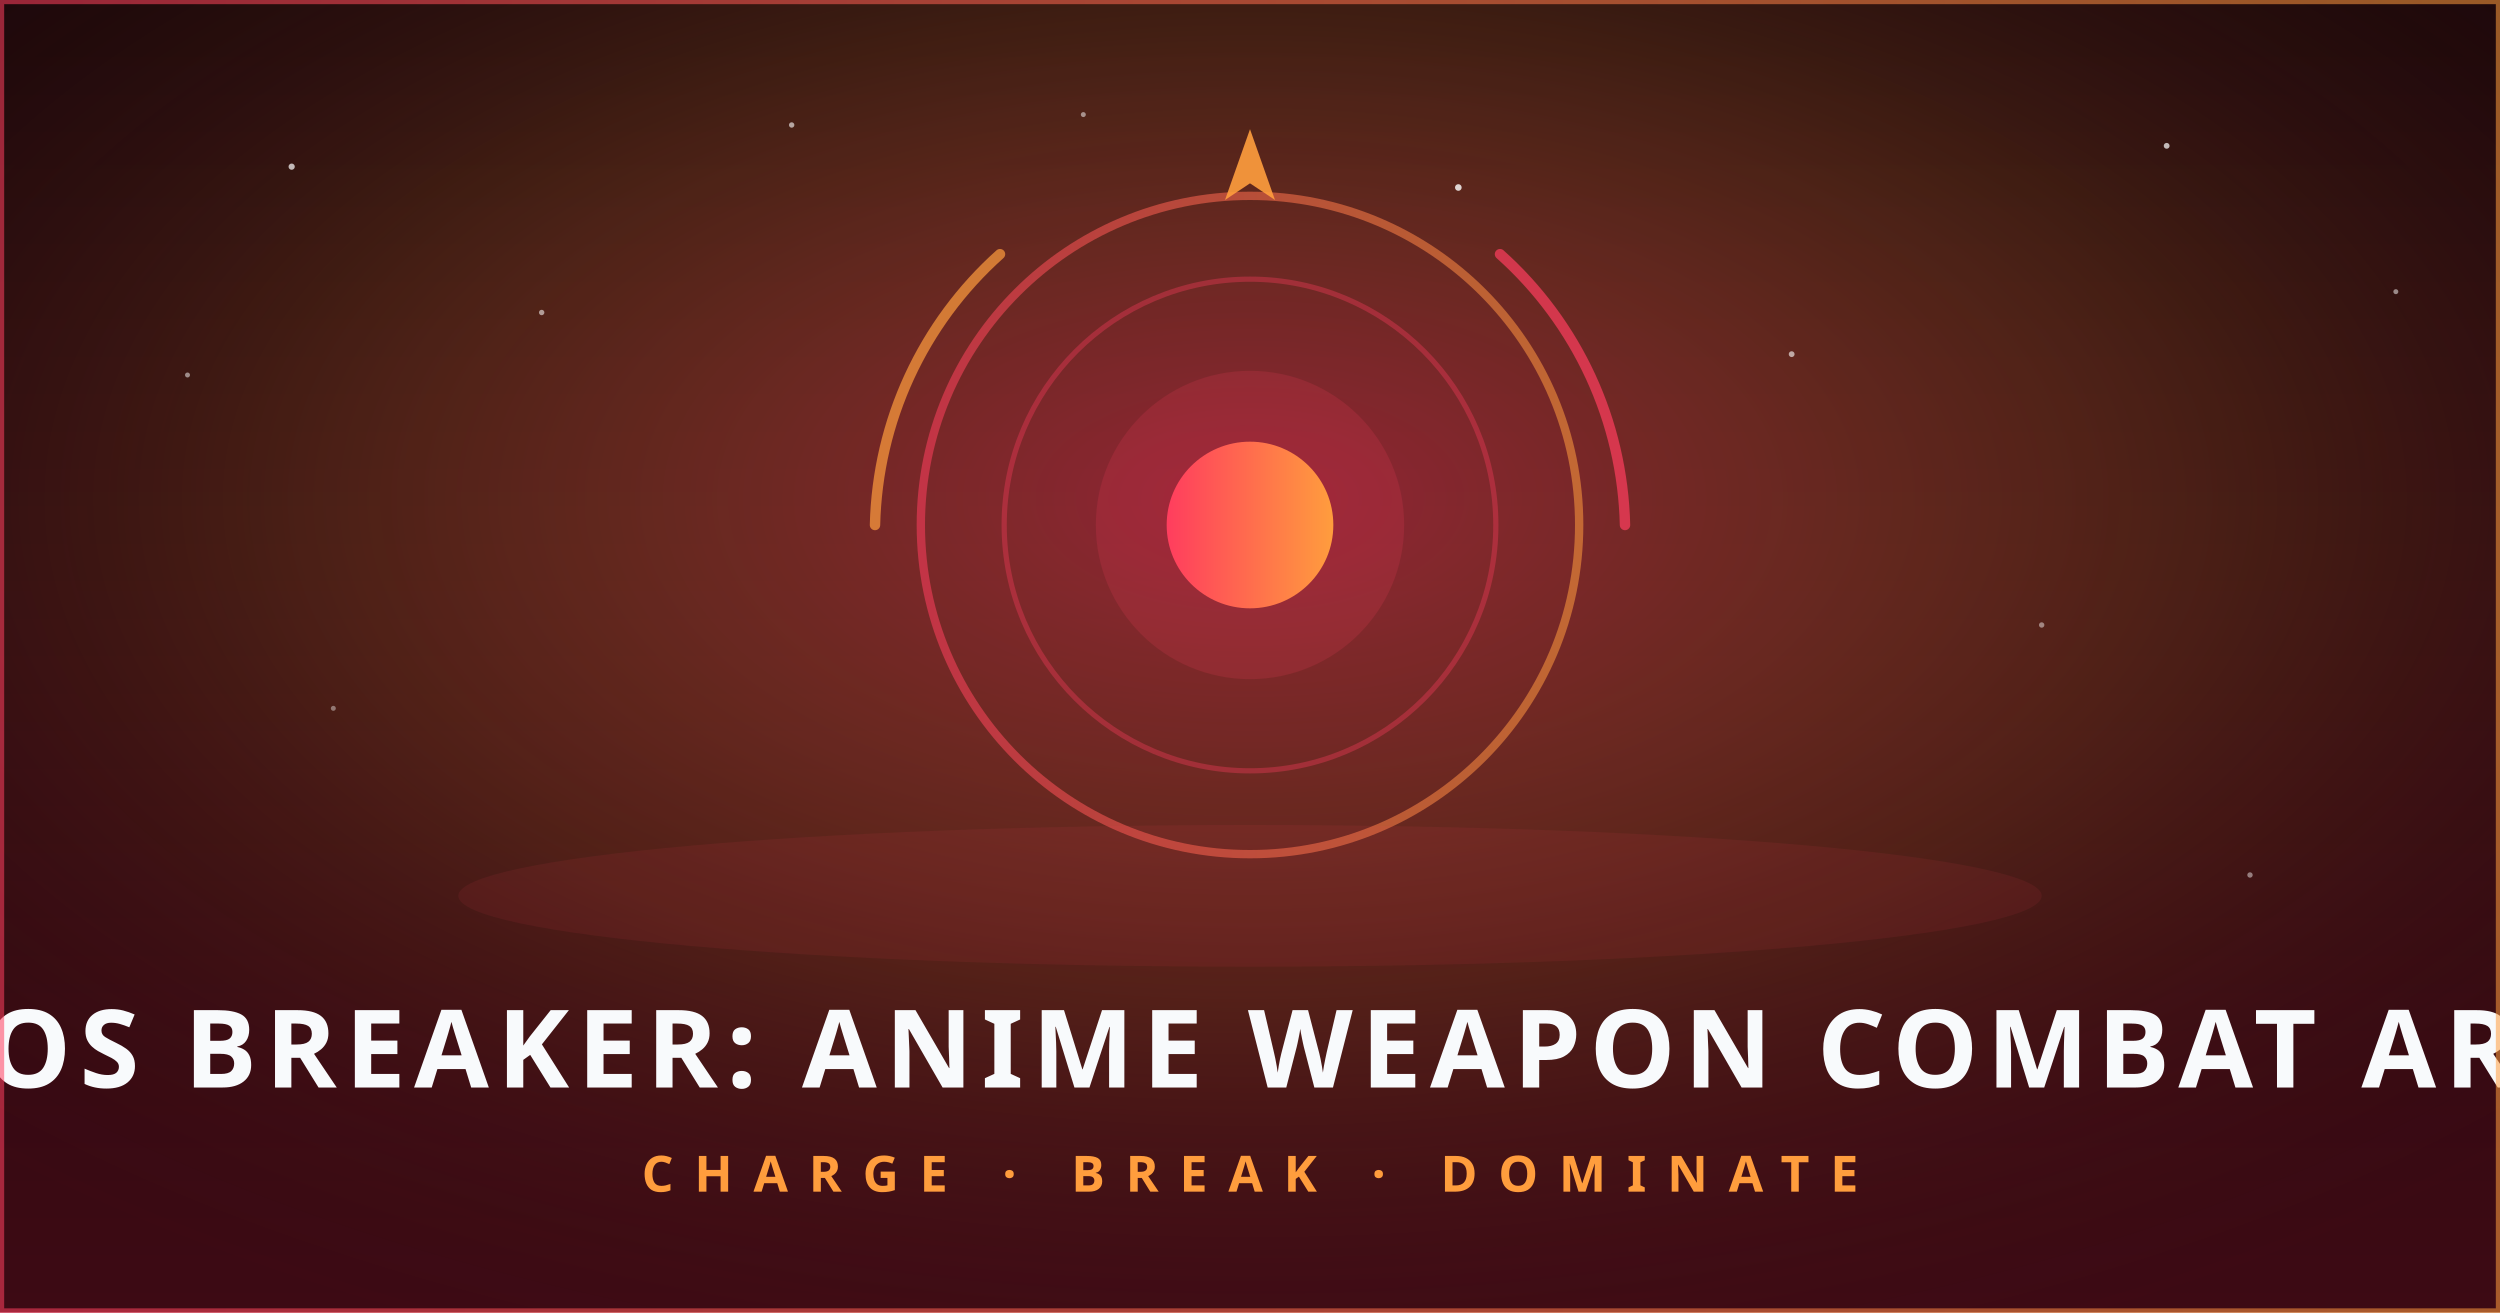
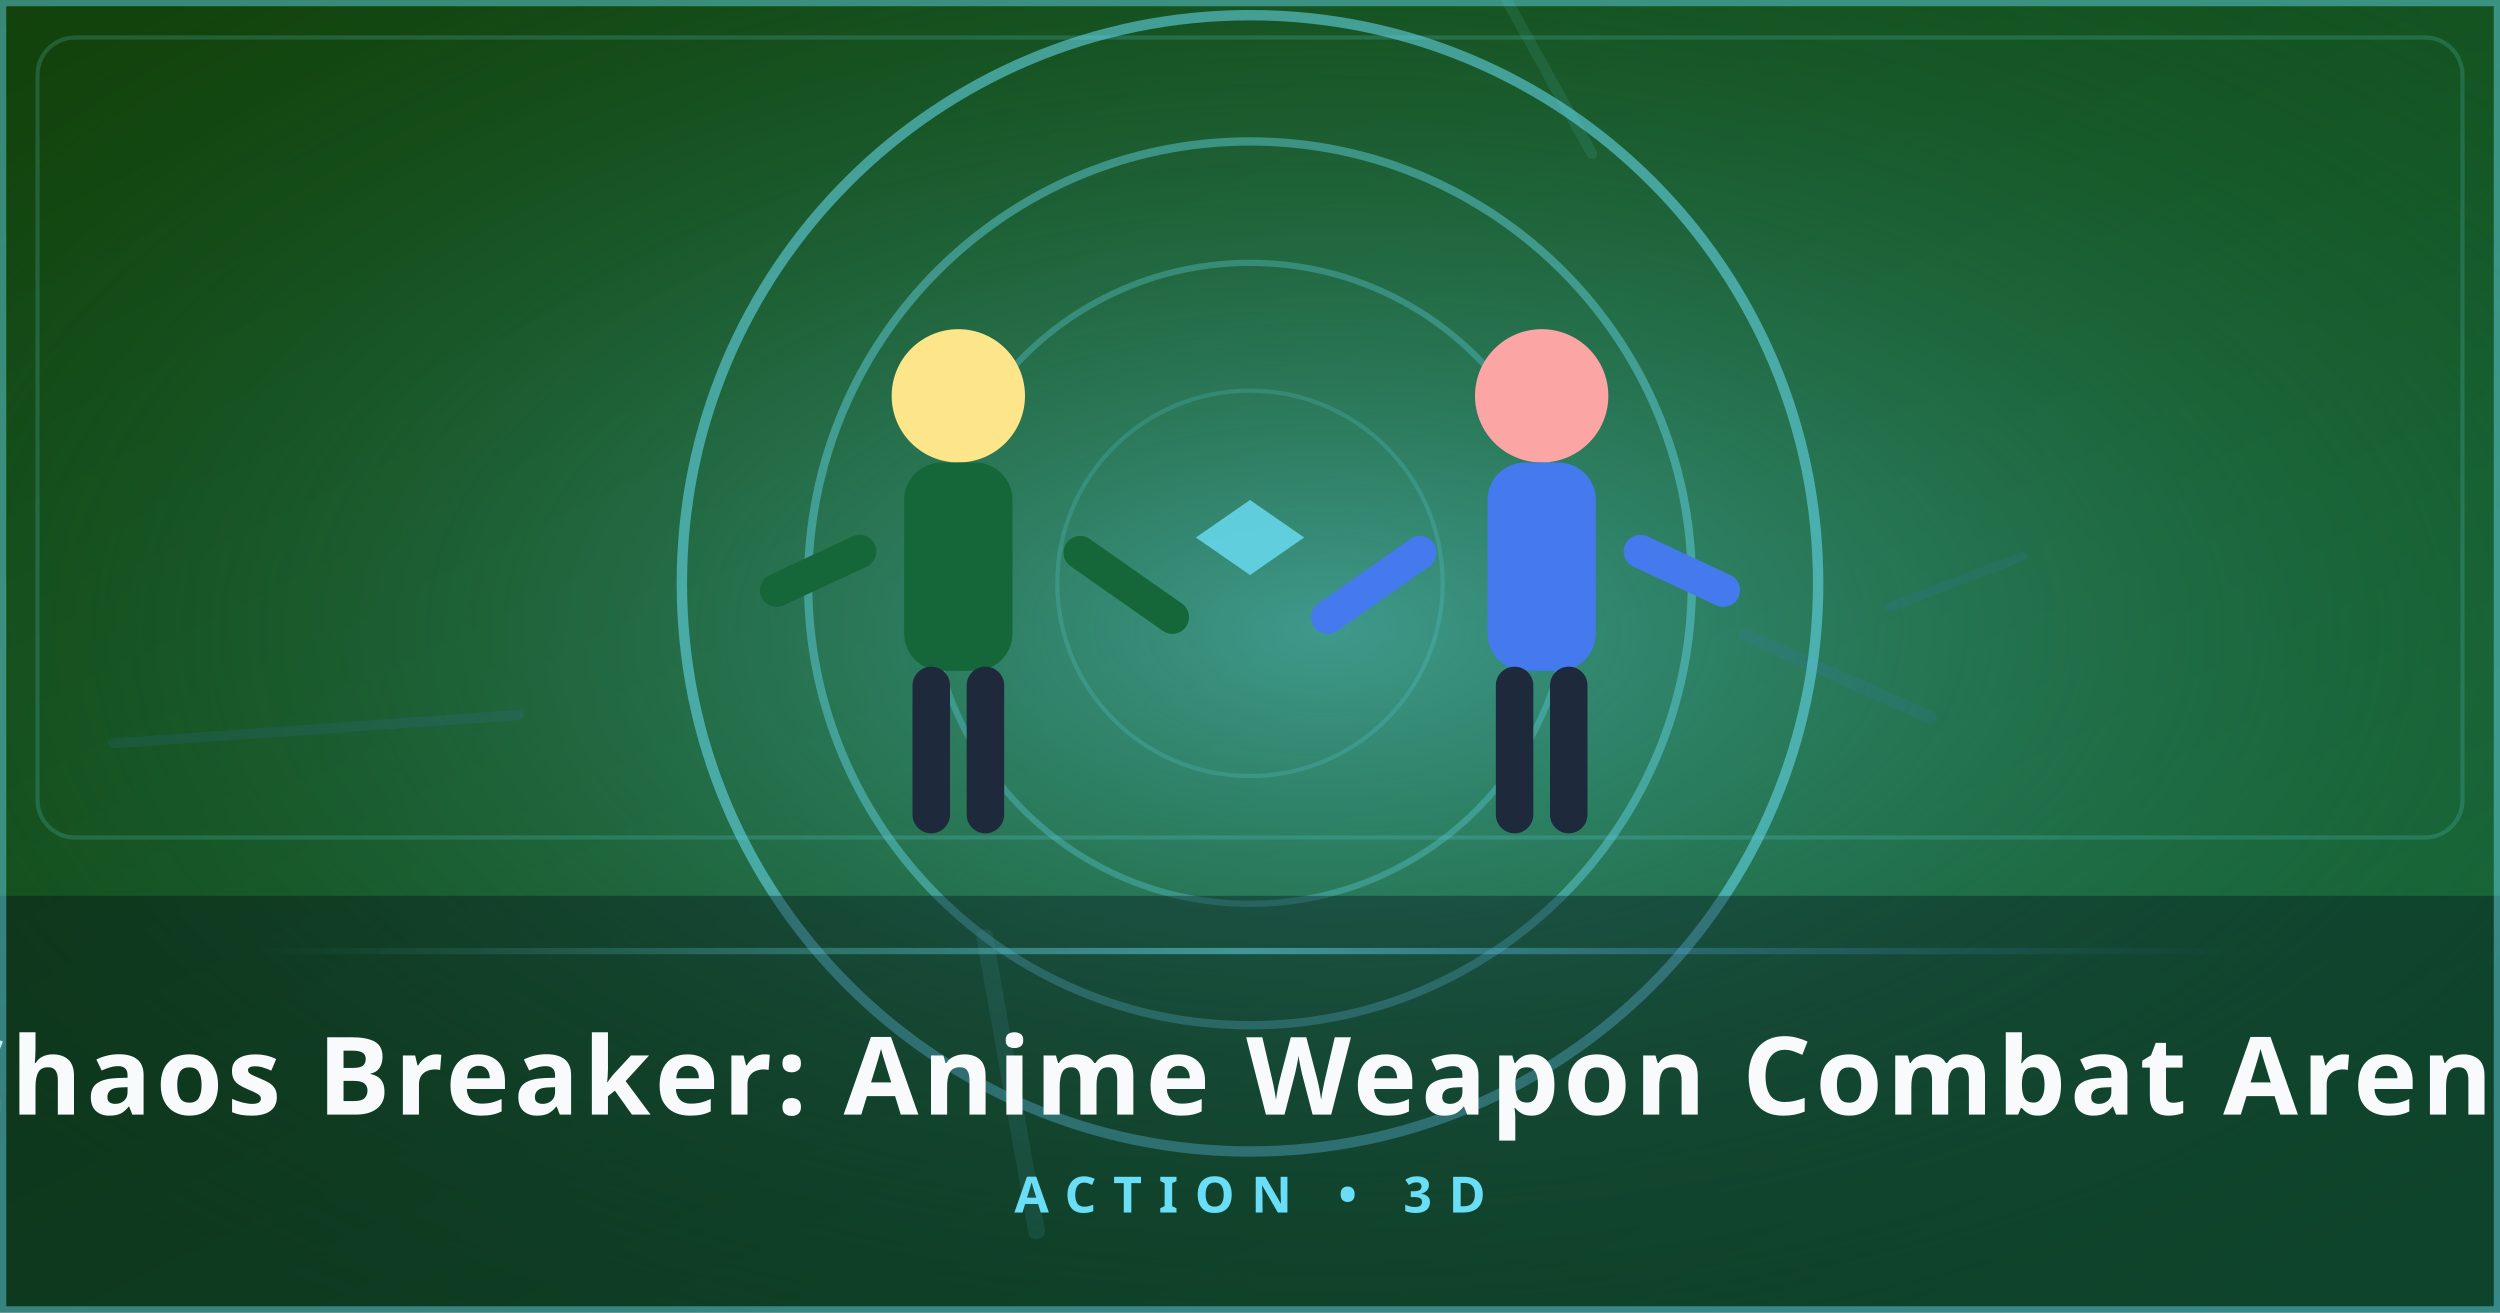
<svg xmlns="http://www.w3.org/2000/svg" viewBox="0 0 1200 630" width="1200" height="630" role="img" aria-label="Chaos Breaker: Anime Weapon Combat Arena">
  <defs>
-     <linearGradient id="bg" x1="0" y1="0" x2="0" y2="1">
-       <stop offset="0%" stop-color="#1a060a" />
-       <stop offset="100%" stop-color="#3d0a14" />
+     <linearGradient id="bg" x1="0" y1="0" x2="0.95" y2="1">
+       <stop offset="0%" stop-color="hsla(111, 72%, 15%, 1)" />
+       <stop offset="100%" stop-color="hsla(146, 66%, 24%, 1)" />
    </linearGradient>
-     <radialGradient id="glow" cx="0.5" cy="0.38" r="0.72">
-       <stop offset="0%" stop-color="#ff3d5e" stop-opacity="0.5" />
-       <stop offset="55%" stop-color="#ff9d3d" stop-opacity="0.14" />
-       <stop offset="100%" stop-color="#3d0a14" stop-opacity="0" />
+     <radialGradient id="glow" cx="53%" cy="48%" r="65%">
+       <stop offset="0%" stop-color="hsla(190, 88%, 69%, 1)" stop-opacity="0.5" />
+       <stop offset="100%" stop-color="hsla(146, 66%, 24%, 1)" stop-opacity="0" />
    </radialGradient>
-     <linearGradient id="accent" x1="0" y1="0" x2="1" y2="0">
-       <stop offset="0%" stop-color="#ff3d5e" />
-       <stop offset="100%" stop-color="#ff9d3d" />
+     <linearGradient id="bar" x1="0" y1="0" x2="1" y2="0">
+       <stop offset="0%" stop-color="hsla(190, 88%, 69%, 1)" stop-opacity="0.0" />
+       <stop offset="50%" stop-color="hsla(190, 88%, 69%, 1)" stop-opacity="0.5" />
+       <stop offset="100%" stop-color="hsla(221, 83%, 60%, 1)" stop-opacity="0.0" />
    </linearGradient>
  </defs>
  <rect width="1200" height="630" fill="url(#bg)" />
  <rect width="1200" height="630" fill="url(#glow)" />
-   <g fill="#ffffff">
-     <circle cx="140" cy="80" r="1.5" opacity="0.7" />
-     <circle cx="380" cy="60" r="1.3" opacity="0.6" />
-     <circle cx="700" cy="90" r="1.6" opacity="0.8" />
-     <circle cx="1040" cy="70" r="1.4" opacity="0.7" />
-     <circle cx="1150" cy="140" r="1.2" opacity="0.5" />
-     <circle cx="90" cy="180" r="1.2" opacity="0.5" />
-     <circle cx="260" cy="150" r="1.3" opacity="0.55" />
-     <circle cx="860" cy="170" r="1.4" opacity="0.6" />
-     <circle cx="520" cy="55" r="1.2" opacity="0.5" />
-     <circle cx="980" cy="300" r="1.3" opacity="0.45" />
-     <circle cx="160" cy="340" r="1.2" opacity="0.4" />
-     <circle cx="1080" cy="420" r="1.3" opacity="0.45" />
+   <rect x="43" y="316" width="199.991" height="4.797" rx="3" fill="hsla(221, 83%, 60%, 1)" opacity="0.118" transform="rotate(356 600 210)" />
+   <rect x="239" y="39" width="150.585" height="7.958" rx="3" fill="hsla(190, 88%, 69%, 1)" opacity="0.158" transform="rotate(260 600 210)" />
+   <rect x="244" y="217" width="103.256" height="6.119" rx="3" fill="hsla(221, 83%, 60%, 1)" opacity="0.112" transform="rotate(204 600 210)" />
+   <rect x="1179" y="245" width="127.847" height="4.469" rx="3" fill="hsla(190, 88%, 69%, 1)" opacity="0.095" transform="rotate(289 600 210)" />
+   <rect x="855" y="394" width="73.038" height="4.305" rx="3" fill="hsla(221, 83%, 60%, 1)" opacity="0.11" transform="rotate(339 600 210)" />
+   <rect x="637" y="417" width="90.973" height="5.195" rx="3" fill="hsla(190, 88%, 69%, 1)" opacity="0.1" transform="rotate(241 600 210)" />
+   <circle cx="600" cy="280" r="92.499" fill="none" stroke="hsla(190, 88%, 69%, 1)" stroke-opacity="0.18" stroke-width="2" />
+   <circle cx="600" cy="280" r="153.826" fill="none" stroke="hsla(190, 88%, 69%, 1)" stroke-opacity="0.3" stroke-width="3" />
+   <circle cx="600" cy="280" r="212.115" fill="none" stroke="hsla(190, 88%, 69%, 1)" stroke-opacity="0.42" stroke-width="4" />
+   <circle cx="600" cy="280" r="272.714" fill="none" stroke="hsla(190, 88%, 69%, 1)" stroke-opacity="0.54" stroke-width="5" />
+   <g transform="translate(460,300)">
+     <circle cx="0" cy="-110" r="32" fill="#fde68a" />
+     <rect x="-26" y="-78" width="52" height="100" rx="18" fill="hsla(146, 66%, 24%, 1)" />
+     <rect x="-80" y="-60" width="60" height="16" rx="8" fill="hsla(146, 66%, 24%, 1)" transform="rotate(-25)" />
+     <rect x="20" y="-70" width="70" height="16" rx="8" fill="hsla(146, 66%, 24%, 1)" transform="rotate(35)" />
+     <rect x="-22" y="20" width="18" height="80" rx="9" fill="#1e293b" />
+     <rect x="4" y="20" width="18" height="80" rx="9" fill="#1e293b" />
  </g>
-   <circle cx="600" cy="252" r="158" fill="none" stroke="url(#accent)" stroke-opacity="0.55" stroke-width="4" />
-   <circle cx="600" cy="252" r="118" fill="none" stroke="#ff3d5e" stroke-opacity="0.35" stroke-width="2.5" />
-   <circle cx="600" cy="252" r="74" fill="#ff3d5e" opacity="0.16" />
-   <circle cx="600" cy="252" r="40" fill="url(#accent)" />
-   <path d="M600 62 L612 96 L600 88 L588 96 Z" fill="#ff9d3d" opacity="0.9" />
-   <path d="M420 252 a180 180 0 0 1 60 -130" stroke="#ff9d3d" stroke-width="5" fill="none" stroke-linecap="round" opacity="0.7" />
-   <path d="M780 252 a180 180 0 0 0 -60 -130" stroke="#ff3d5e" stroke-width="5" fill="none" stroke-linecap="round" opacity="0.7" />
-   <ellipse cx="600" cy="430" rx="380" ry="34" fill="#ff3d5e" opacity="0.08" />
-   <text x="600" y="522" text-anchor="middle" font-family="Verdana, Geneva, sans-serif" font-size="52" font-weight="bold" letter-spacing="4" fill="#f8fafc">CHAOS BREAKER: ANIME WEAPON COMBAT ARENA</text>
-   <text x="600" y="572" text-anchor="middle" font-family="Verdana, Geneva, sans-serif" font-size="24" font-weight="bold" letter-spacing="10" fill="#ff9d3d">CHARGE · BREAK · DOMINATE</text>
-   <rect x="0.5" y="0.5" width="1199" height="629" fill="none" stroke="url(#accent)" stroke-opacity="0.55" stroke-width="3" />
+   <g transform="translate(740,300) scale(-1,1)">
+     <circle cx="0" cy="-110" r="32" fill="#fca5a5" />
+     <rect x="-26" y="-78" width="52" height="100" rx="18" fill="hsla(221, 83%, 60%, 1)" />
+     <rect x="-80" y="-60" width="60" height="16" rx="8" fill="hsla(221, 83%, 60%, 1)" transform="rotate(-25)" />
+     <rect x="20" y="-70" width="70" height="16" rx="8" fill="hsla(221, 83%, 60%, 1)" transform="rotate(35)" />
+     <rect x="-22" y="20" width="18" height="80" rx="9" fill="#1e293b" />
+     <rect x="4" y="20" width="18" height="80" rx="9" fill="#1e293b" />
+   </g>
+   <g fill="hsla(190, 88%, 69%, 1)" opacity="0.8">
+     <path d="M600 240 l26 18 -26 18 -10-18z" />
+     <path d="M600 240 l-26 18 26 18 10-18z" />
+   </g>
+   <rect x="18" y="18" width="1164" height="384" rx="18" fill="none" stroke="hsla(190, 88%, 69%, 1)" stroke-opacity="0.18" stroke-width="2" />
+   <rect x="0" y="430" width="1200" height="200" fill="#020617" opacity="0.35" />
+   <rect x="120" y="455" width="960" height="3" rx="2" fill="url(#bar)" />
+   <text x="600" y="535" text-anchor="middle" font-family="Verdana, Geneva, sans-serif" font-size="52" font-weight="800" letter-spacing="2" fill="#f8fafc">Chaos Breaker: Anime Weapon Combat Arena</text>
+   <text x="600" y="582" text-anchor="middle" font-family="Verdana, Geneva, sans-serif" font-size="24" font-weight="700" letter-spacing="8" fill="hsla(190, 88%, 69%, 1)">ACTION • 3D</text>
+   <rect x="1.5" y="1.5" width="1197" height="627" fill="none" stroke="hsla(190, 88%, 69%, 1)" stroke-opacity="0.45" stroke-width="3" />
</svg>
